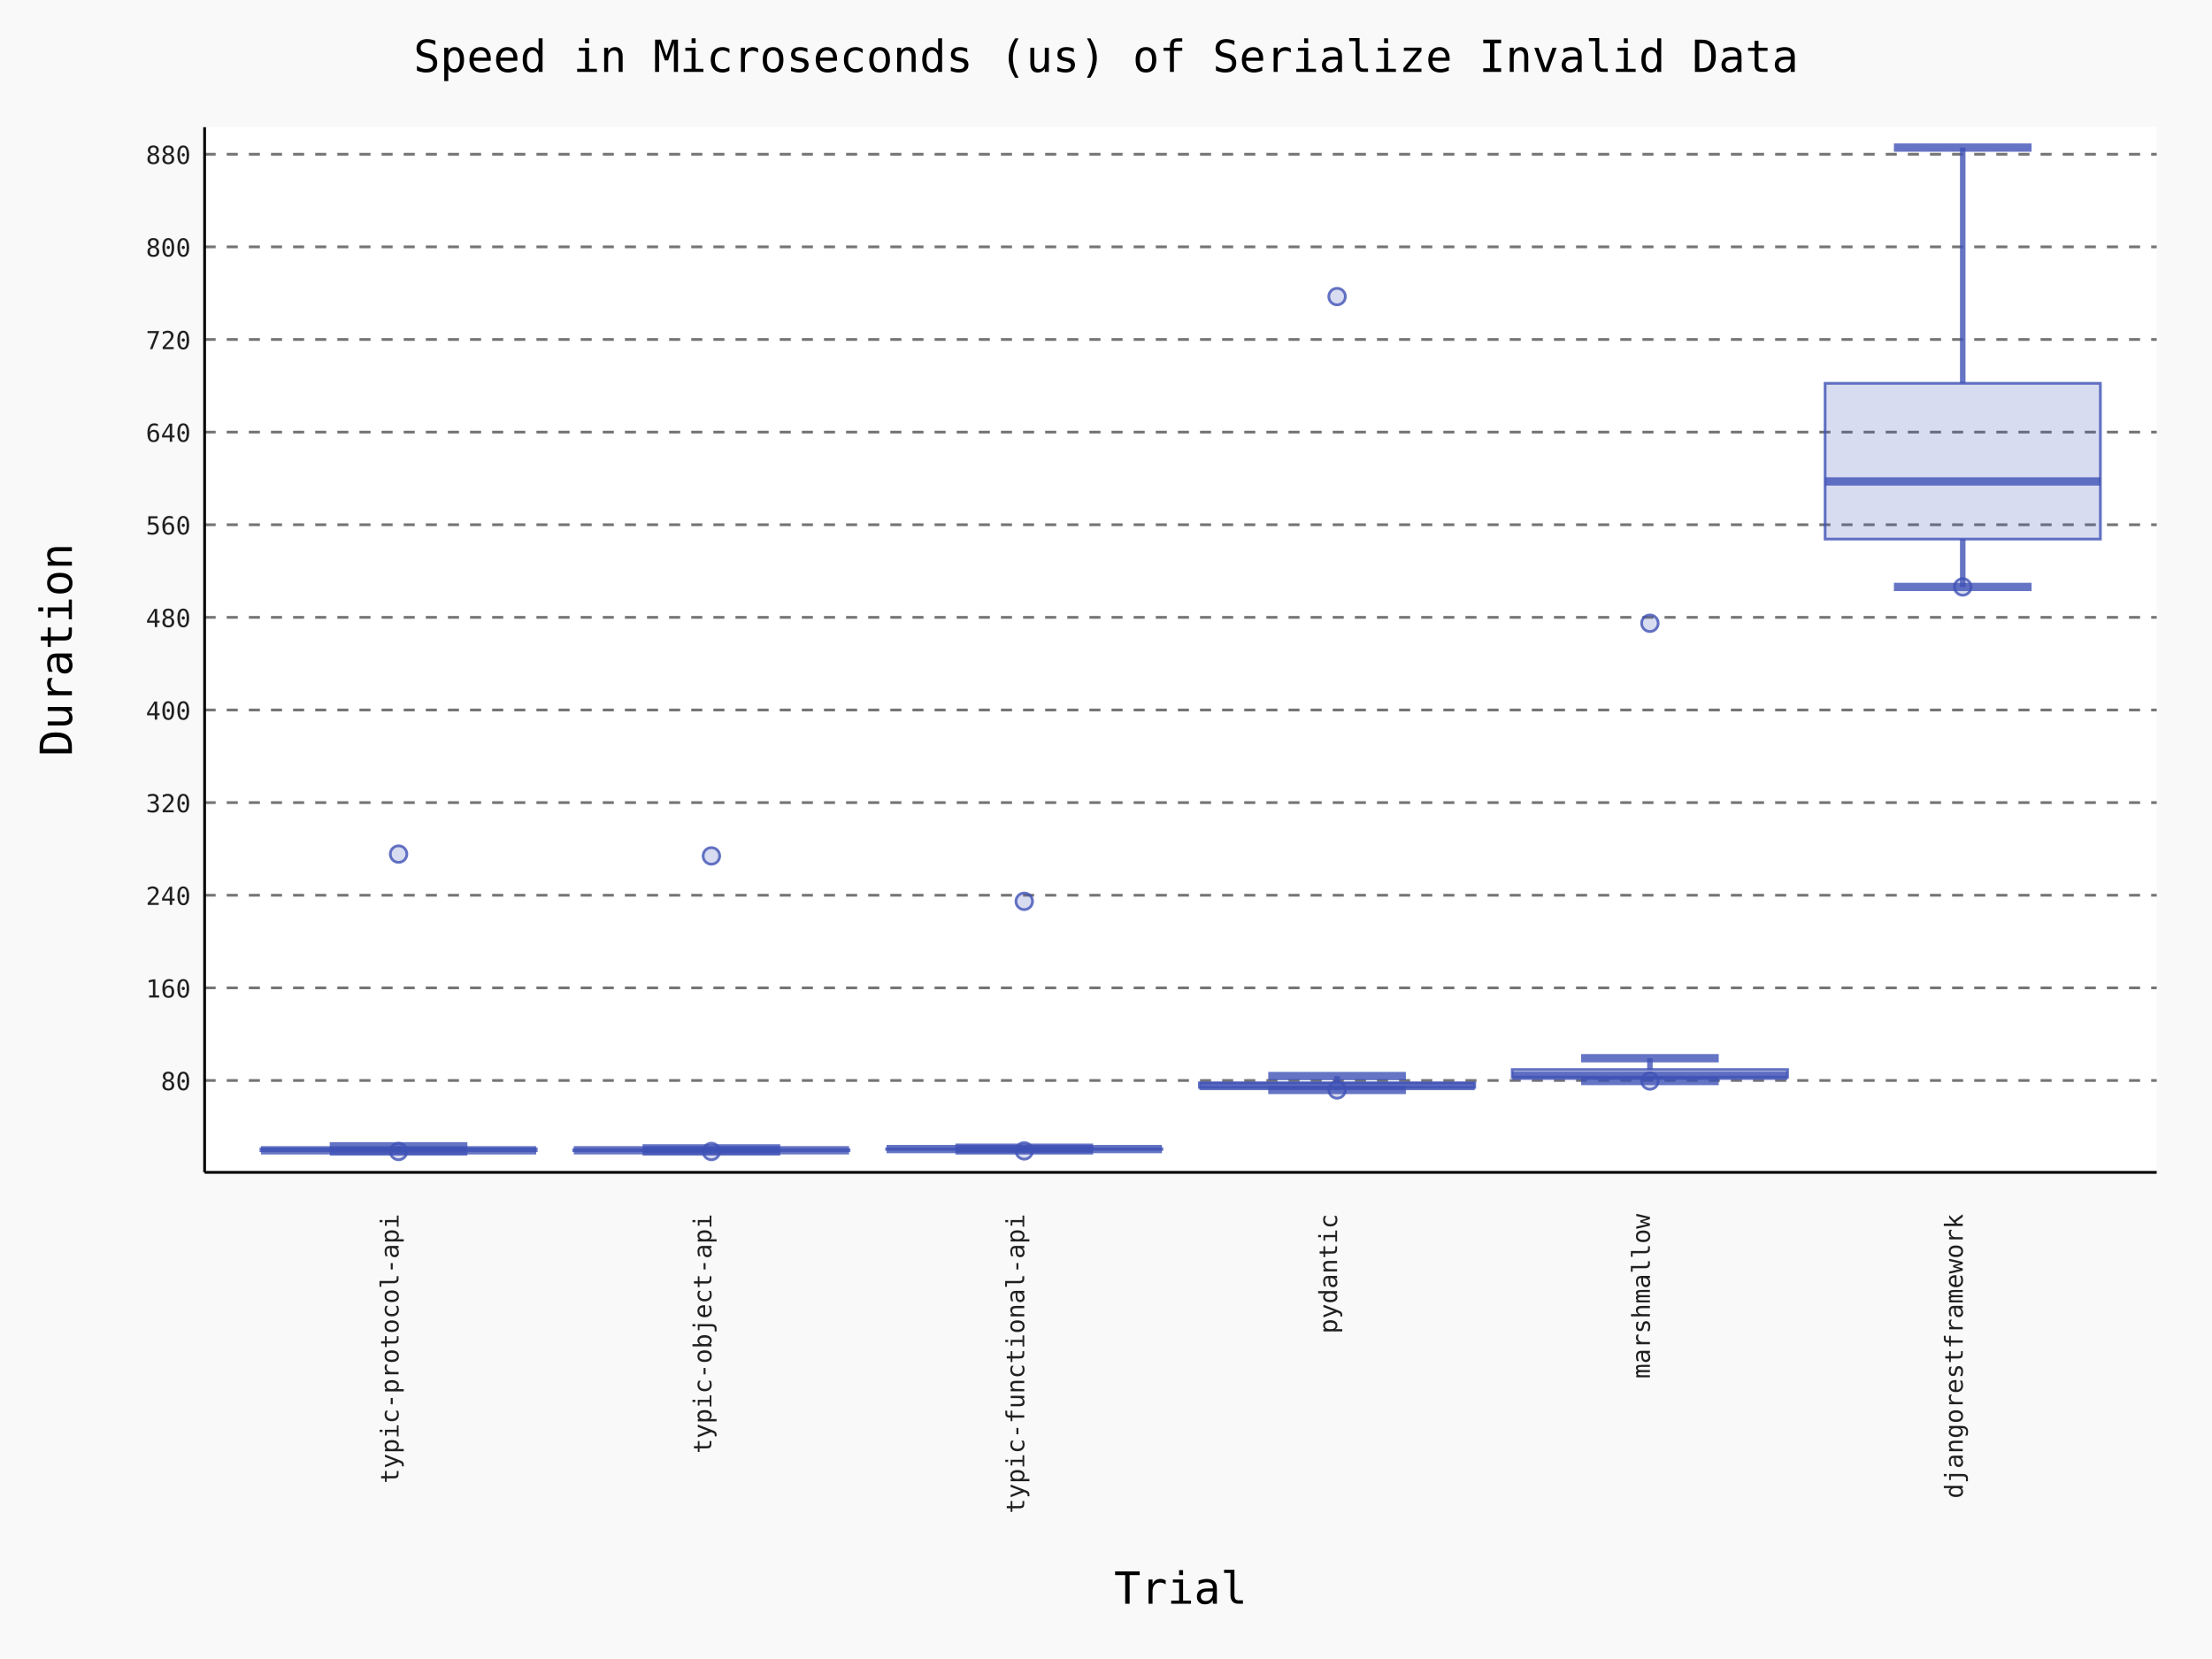
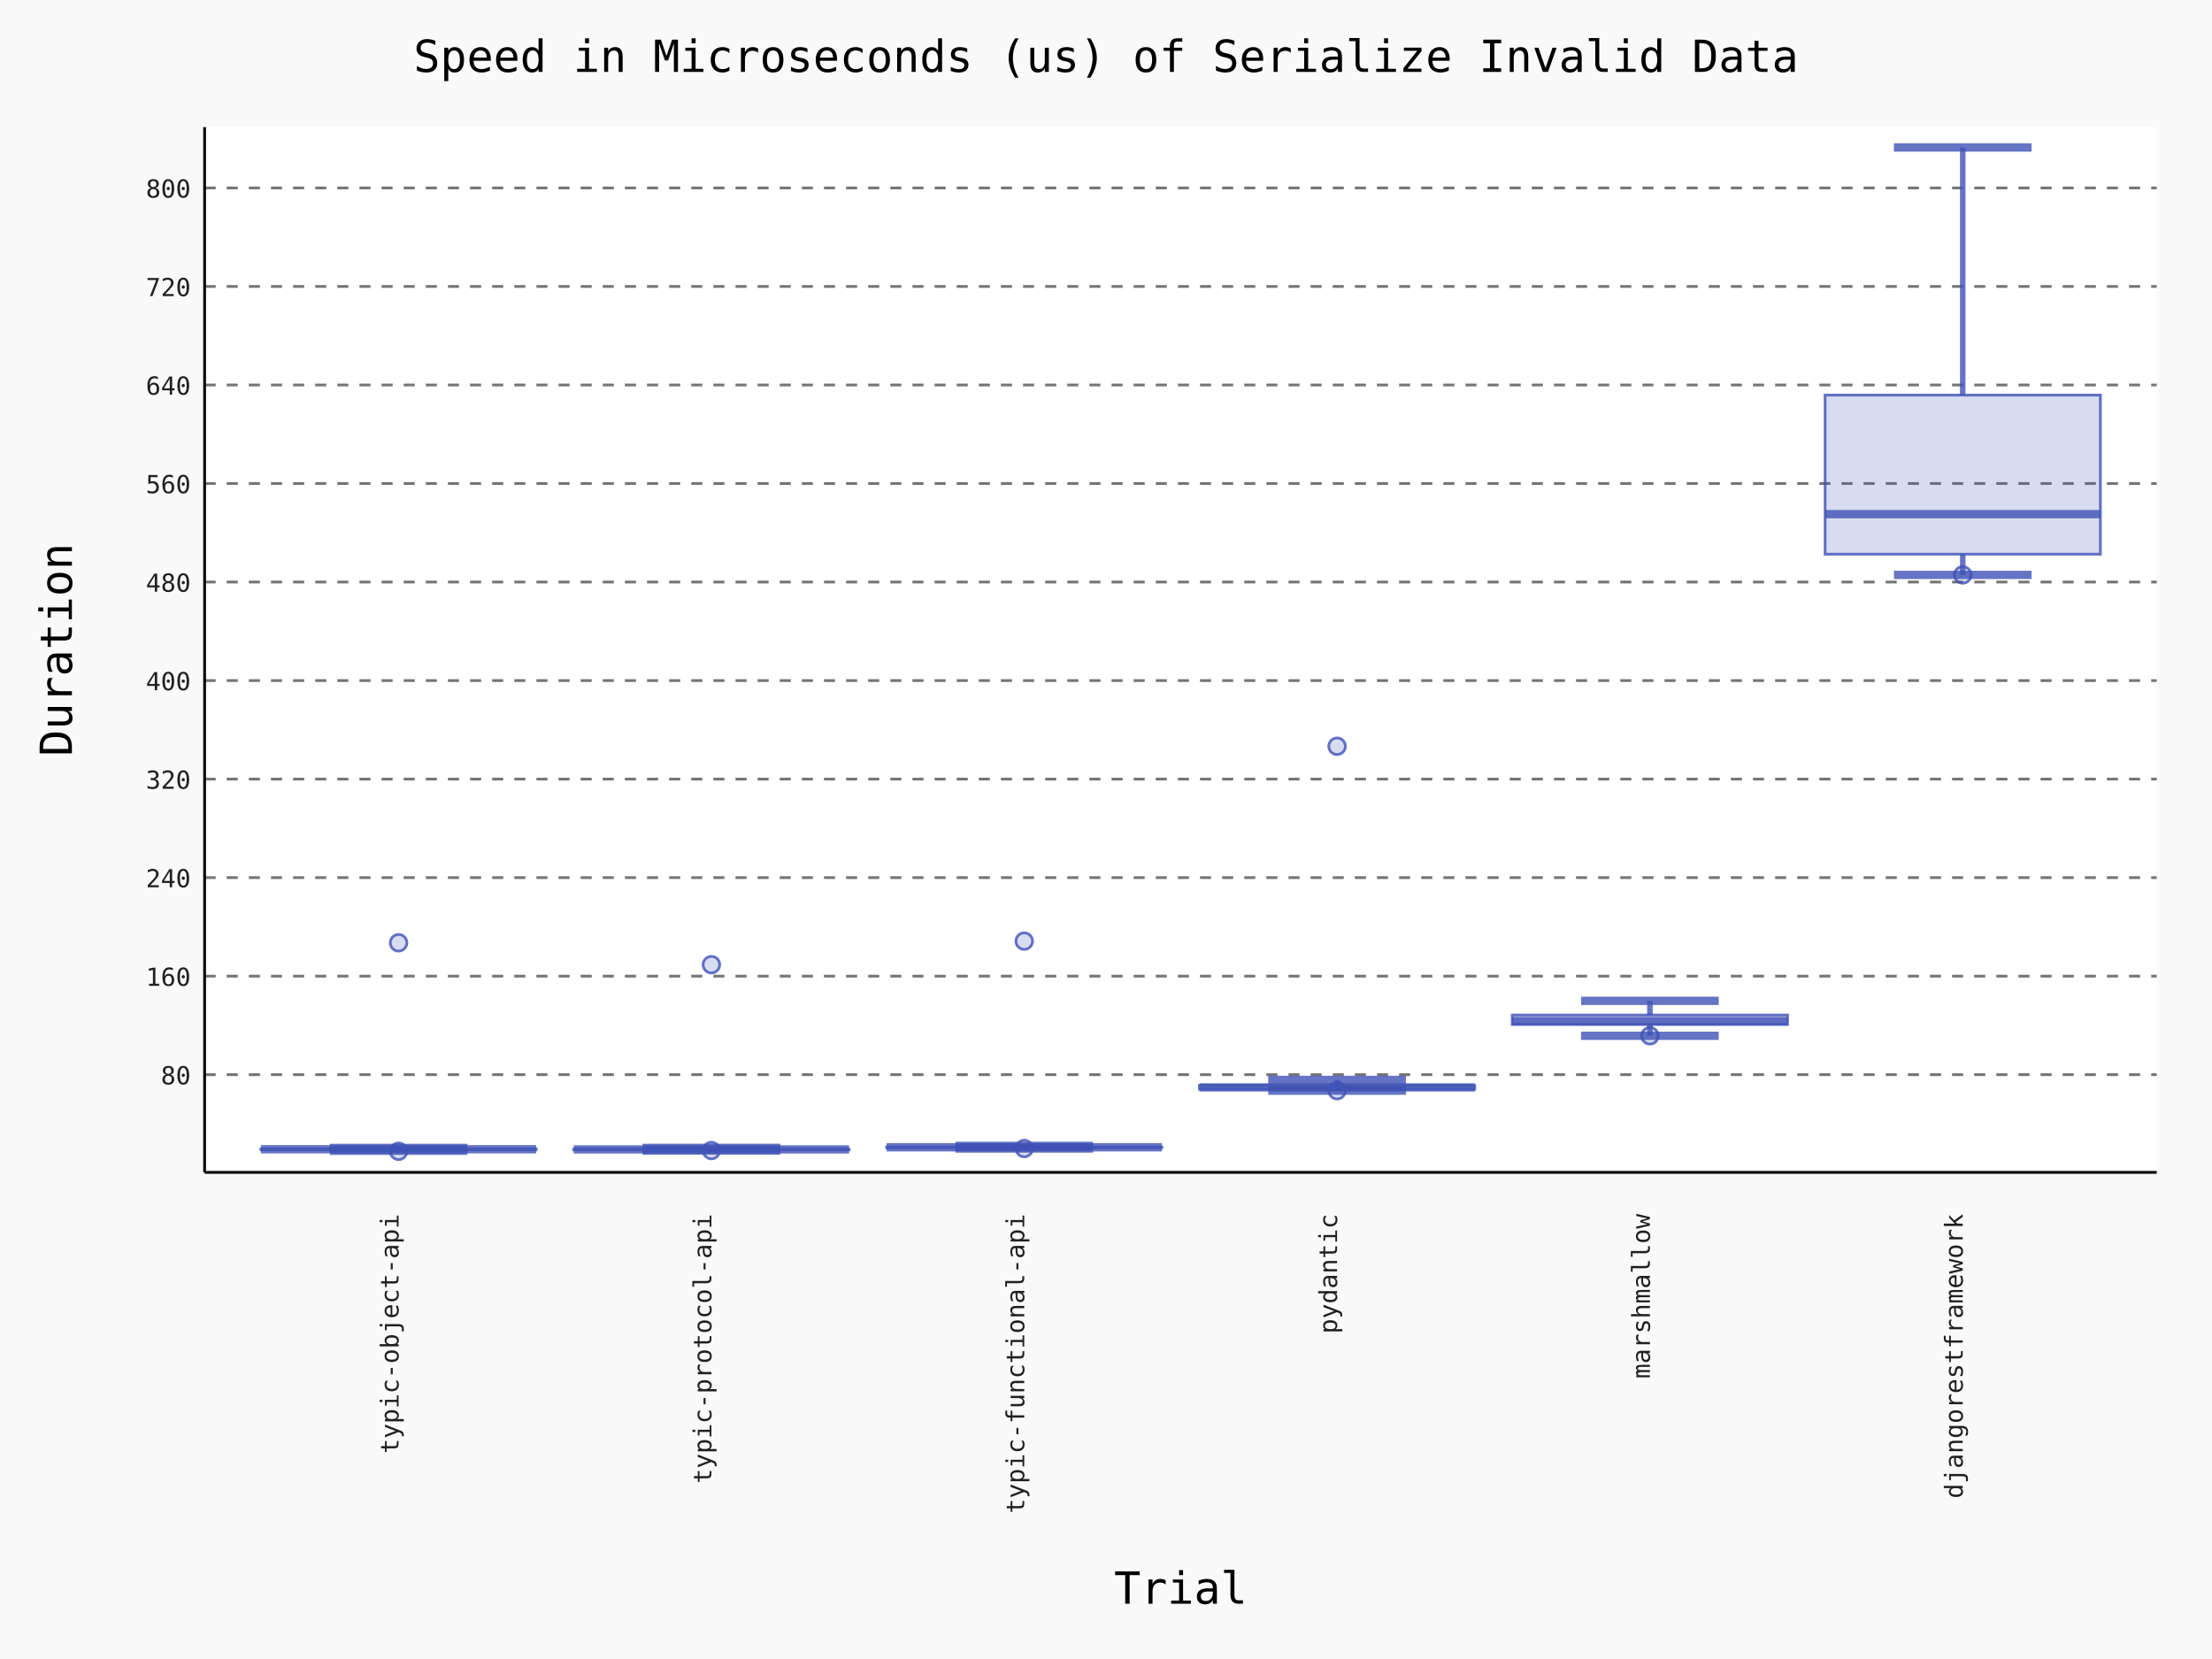
- <svg xmlns="http://www.w3.org/2000/svg" class="pygal-chart" id="chart-a71ef7a1-0acc-43a3-b4bf-47327de3478d" viewBox="0 0 800 600">
+ <svg xmlns="http://www.w3.org/2000/svg" id="chart-91cb2c4d-bc0b-4ef9-83fe-125319c409e9" class="pygal-chart" viewBox="0 0 800 600">
  <defs>
-     <style type="text/css">#chart-a71ef7a1-0acc-43a3-b4bf-47327de3478d{-webkit-user-select:none;-webkit-font-smoothing:antialiased;font-family:Consolas,"Deja Vu Sans Mono","Bitstream Vera Sans Mono","Courier New",monospace}#chart-a71ef7a1-0acc-43a3-b4bf-47327de3478d .title{font-family:Consolas,"Deja Vu Sans Mono","Bitstream Vera Sans Mono","Courier New",monospace;font-size:16px}#chart-a71ef7a1-0acc-43a3-b4bf-47327de3478d .legends .legend text{font-family:Consolas,"Deja Vu Sans Mono","Bitstream Vera Sans Mono","Courier New",monospace;font-size:14px}#chart-a71ef7a1-0acc-43a3-b4bf-47327de3478d .axis text{font-family:Consolas,"Deja Vu Sans Mono","Bitstream Vera Sans Mono","Courier New",monospace;font-size:10px}#chart-a71ef7a1-0acc-43a3-b4bf-47327de3478d .axis text.major{font-family:Consolas,"Deja Vu Sans Mono","Bitstream Vera Sans Mono","Courier New",monospace;font-size:10px}#chart-a71ef7a1-0acc-43a3-b4bf-47327de3478d .text-overlay text.value{font-family:Consolas,"Deja Vu Sans Mono","Bitstream Vera Sans Mono","Courier New",monospace;font-size:16px}#chart-a71ef7a1-0acc-43a3-b4bf-47327de3478d .text-overlay text.label{font-family:Consolas,"Deja Vu Sans Mono","Bitstream Vera Sans Mono","Courier New",monospace;font-size:10px}#chart-a71ef7a1-0acc-43a3-b4bf-47327de3478d .tooltip{font-family:Consolas,"Deja Vu Sans Mono","Bitstream Vera Sans Mono","Courier New",monospace;font-size:14px}#chart-a71ef7a1-0acc-43a3-b4bf-47327de3478d text.no_data{font-family:Consolas,"Deja Vu Sans Mono","Bitstream Vera Sans Mono","Courier New",monospace;font-size:64px}
- #chart-a71ef7a1-0acc-43a3-b4bf-47327de3478d{background-color:rgba(249,249,249,1)}#chart-a71ef7a1-0acc-43a3-b4bf-47327de3478d path,#chart-a71ef7a1-0acc-43a3-b4bf-47327de3478d line,#chart-a71ef7a1-0acc-43a3-b4bf-47327de3478d rect,#chart-a71ef7a1-0acc-43a3-b4bf-47327de3478d circle{-webkit-transition:150ms;-moz-transition:150ms;transition:150ms}#chart-a71ef7a1-0acc-43a3-b4bf-47327de3478d .graph &gt; .background{fill:rgba(249,249,249,1)}#chart-a71ef7a1-0acc-43a3-b4bf-47327de3478d .plot &gt; .background{fill:rgba(255,255,255,1)}#chart-a71ef7a1-0acc-43a3-b4bf-47327de3478d .graph{fill:rgba(0,0,0,.87)}#chart-a71ef7a1-0acc-43a3-b4bf-47327de3478d text.no_data{fill:rgba(0,0,0,1)}#chart-a71ef7a1-0acc-43a3-b4bf-47327de3478d .title{fill:rgba(0,0,0,1)}#chart-a71ef7a1-0acc-43a3-b4bf-47327de3478d .legends .legend text{fill:rgba(0,0,0,.87)}#chart-a71ef7a1-0acc-43a3-b4bf-47327de3478d .legends .legend:hover text{fill:rgba(0,0,0,1)}#chart-a71ef7a1-0acc-43a3-b4bf-47327de3478d .axis .line{stroke:rgba(0,0,0,1)}#chart-a71ef7a1-0acc-43a3-b4bf-47327de3478d .axis .guide.line{stroke:rgba(0,0,0,.54)}#chart-a71ef7a1-0acc-43a3-b4bf-47327de3478d .axis .major.line{stroke:rgba(0,0,0,.87)}#chart-a71ef7a1-0acc-43a3-b4bf-47327de3478d .axis text.major{fill:rgba(0,0,0,1)}#chart-a71ef7a1-0acc-43a3-b4bf-47327de3478d .axis.y .guides:hover .guide.line,#chart-a71ef7a1-0acc-43a3-b4bf-47327de3478d .line-graph .axis.x .guides:hover .guide.line,#chart-a71ef7a1-0acc-43a3-b4bf-47327de3478d .stackedline-graph .axis.x .guides:hover .guide.line,#chart-a71ef7a1-0acc-43a3-b4bf-47327de3478d .xy-graph .axis.x .guides:hover .guide.line{stroke:rgba(0,0,0,1)}#chart-a71ef7a1-0acc-43a3-b4bf-47327de3478d .axis .guides:hover text{fill:rgba(0,0,0,1)}#chart-a71ef7a1-0acc-43a3-b4bf-47327de3478d .reactive{fill-opacity:.7;stroke-opacity:.8}#chart-a71ef7a1-0acc-43a3-b4bf-47327de3478d .ci{stroke:rgba(0,0,0,.87)}#chart-a71ef7a1-0acc-43a3-b4bf-47327de3478d .reactive.active,#chart-a71ef7a1-0acc-43a3-b4bf-47327de3478d .active .reactive{fill-opacity:.8;stroke-opacity:.9;stroke-width:4}#chart-a71ef7a1-0acc-43a3-b4bf-47327de3478d .ci .reactive.active{stroke-width:1.5}#chart-a71ef7a1-0acc-43a3-b4bf-47327de3478d .series text{fill:rgba(0,0,0,1)}#chart-a71ef7a1-0acc-43a3-b4bf-47327de3478d .tooltip rect{fill:rgba(255,255,255,1);stroke:rgba(0,0,0,1);-webkit-transition:opacity 150ms;-moz-transition:opacity 150ms;transition:opacity 150ms}#chart-a71ef7a1-0acc-43a3-b4bf-47327de3478d .tooltip .label{fill:rgba(0,0,0,.87)}#chart-a71ef7a1-0acc-43a3-b4bf-47327de3478d .tooltip .label{fill:rgba(0,0,0,.87)}#chart-a71ef7a1-0acc-43a3-b4bf-47327de3478d .tooltip .legend{font-size:.8em;fill:rgba(0,0,0,.54)}#chart-a71ef7a1-0acc-43a3-b4bf-47327de3478d .tooltip .x_label{font-size:.6em;fill:rgba(0,0,0,1)}#chart-a71ef7a1-0acc-43a3-b4bf-47327de3478d .tooltip .xlink{font-size:.5em;text-decoration:underline}#chart-a71ef7a1-0acc-43a3-b4bf-47327de3478d .tooltip .value{font-size:1.5em}#chart-a71ef7a1-0acc-43a3-b4bf-47327de3478d .bound{font-size:.5em}#chart-a71ef7a1-0acc-43a3-b4bf-47327de3478d .max-value{font-size:.75em;fill:rgba(0,0,0,.54)}#chart-a71ef7a1-0acc-43a3-b4bf-47327de3478d .map-element{fill:rgba(255,255,255,1);stroke:rgba(0,0,0,.54) !important}#chart-a71ef7a1-0acc-43a3-b4bf-47327de3478d .map-element .reactive{fill-opacity:inherit;stroke-opacity:inherit}#chart-a71ef7a1-0acc-43a3-b4bf-47327de3478d .color-0,#chart-a71ef7a1-0acc-43a3-b4bf-47327de3478d .color-0 a:visited{stroke:#3F51B5;fill:#3F51B5}#chart-a71ef7a1-0acc-43a3-b4bf-47327de3478d .color-1,#chart-a71ef7a1-0acc-43a3-b4bf-47327de3478d .color-1 a:visited{stroke:#3F51B5;fill:#3F51B5}#chart-a71ef7a1-0acc-43a3-b4bf-47327de3478d .color-2,#chart-a71ef7a1-0acc-43a3-b4bf-47327de3478d .color-2 a:visited{stroke:#3F51B5;fill:#3F51B5}#chart-a71ef7a1-0acc-43a3-b4bf-47327de3478d .color-3,#chart-a71ef7a1-0acc-43a3-b4bf-47327de3478d .color-3 a:visited{stroke:#3F51B5;fill:#3F51B5}#chart-a71ef7a1-0acc-43a3-b4bf-47327de3478d .color-4,#chart-a71ef7a1-0acc-43a3-b4bf-47327de3478d .color-4 a:visited{stroke:#3F51B5;fill:#3F51B5}#chart-a71ef7a1-0acc-43a3-b4bf-47327de3478d .color-5,#chart-a71ef7a1-0acc-43a3-b4bf-47327de3478d .color-5 a:visited{stroke:#3F51B5;fill:#3F51B5}#chart-a71ef7a1-0acc-43a3-b4bf-47327de3478d .text-overlay .color-0 text{fill:black}#chart-a71ef7a1-0acc-43a3-b4bf-47327de3478d .text-overlay .color-1 text{fill:black}#chart-a71ef7a1-0acc-43a3-b4bf-47327de3478d .text-overlay .color-2 text{fill:black}#chart-a71ef7a1-0acc-43a3-b4bf-47327de3478d .text-overlay .color-3 text{fill:black}#chart-a71ef7a1-0acc-43a3-b4bf-47327de3478d .text-overlay .color-4 text{fill:black}#chart-a71ef7a1-0acc-43a3-b4bf-47327de3478d .text-overlay .color-5 text{fill:black}
- #chart-a71ef7a1-0acc-43a3-b4bf-47327de3478d text.no_data{text-anchor:middle}#chart-a71ef7a1-0acc-43a3-b4bf-47327de3478d .guide.line{fill:none}#chart-a71ef7a1-0acc-43a3-b4bf-47327de3478d .centered{text-anchor:middle}#chart-a71ef7a1-0acc-43a3-b4bf-47327de3478d .title{text-anchor:middle}#chart-a71ef7a1-0acc-43a3-b4bf-47327de3478d .legends .legend text{fill-opacity:1}#chart-a71ef7a1-0acc-43a3-b4bf-47327de3478d .axis.x text{text-anchor:middle}#chart-a71ef7a1-0acc-43a3-b4bf-47327de3478d .axis.x:not(.web) text[transform]{text-anchor:start}#chart-a71ef7a1-0acc-43a3-b4bf-47327de3478d .axis.x:not(.web) text[transform].backwards{text-anchor:end}#chart-a71ef7a1-0acc-43a3-b4bf-47327de3478d .axis.y text{text-anchor:end}#chart-a71ef7a1-0acc-43a3-b4bf-47327de3478d .axis.y text[transform].backwards{text-anchor:start}#chart-a71ef7a1-0acc-43a3-b4bf-47327de3478d .axis.y2 text{text-anchor:start}#chart-a71ef7a1-0acc-43a3-b4bf-47327de3478d .axis.y2 text[transform].backwards{text-anchor:end}#chart-a71ef7a1-0acc-43a3-b4bf-47327de3478d .axis .guide.line{stroke-dasharray:4,4}#chart-a71ef7a1-0acc-43a3-b4bf-47327de3478d .axis .major.guide.line{stroke-dasharray:6,6}#chart-a71ef7a1-0acc-43a3-b4bf-47327de3478d .horizontal .axis.y .guide.line,#chart-a71ef7a1-0acc-43a3-b4bf-47327de3478d .horizontal .axis.y2 .guide.line,#chart-a71ef7a1-0acc-43a3-b4bf-47327de3478d .vertical .axis.x .guide.line{opacity:0}#chart-a71ef7a1-0acc-43a3-b4bf-47327de3478d .horizontal .axis.always_show .guide.line,#chart-a71ef7a1-0acc-43a3-b4bf-47327de3478d .vertical .axis.always_show .guide.line{opacity:1 !important}#chart-a71ef7a1-0acc-43a3-b4bf-47327de3478d .axis.y .guides:hover .guide.line,#chart-a71ef7a1-0acc-43a3-b4bf-47327de3478d .axis.y2 .guides:hover .guide.line,#chart-a71ef7a1-0acc-43a3-b4bf-47327de3478d .axis.x .guides:hover .guide.line{opacity:1}#chart-a71ef7a1-0acc-43a3-b4bf-47327de3478d .axis .guides:hover text{opacity:1}#chart-a71ef7a1-0acc-43a3-b4bf-47327de3478d .nofill{fill:none}#chart-a71ef7a1-0acc-43a3-b4bf-47327de3478d .subtle-fill{fill-opacity:.2}#chart-a71ef7a1-0acc-43a3-b4bf-47327de3478d .dot{stroke-width:1px;fill-opacity:1}#chart-a71ef7a1-0acc-43a3-b4bf-47327de3478d .dot.active{stroke-width:5px}#chart-a71ef7a1-0acc-43a3-b4bf-47327de3478d .dot.negative{fill:transparent}#chart-a71ef7a1-0acc-43a3-b4bf-47327de3478d text,#chart-a71ef7a1-0acc-43a3-b4bf-47327de3478d tspan{stroke:none !important}#chart-a71ef7a1-0acc-43a3-b4bf-47327de3478d .series text.active{opacity:1}#chart-a71ef7a1-0acc-43a3-b4bf-47327de3478d .tooltip rect{fill-opacity:.95;stroke-width:.5}#chart-a71ef7a1-0acc-43a3-b4bf-47327de3478d .tooltip text{fill-opacity:1}#chart-a71ef7a1-0acc-43a3-b4bf-47327de3478d .showable{visibility:hidden}#chart-a71ef7a1-0acc-43a3-b4bf-47327de3478d .showable.shown{visibility:visible}#chart-a71ef7a1-0acc-43a3-b4bf-47327de3478d .gauge-background{fill:rgba(229,229,229,1);stroke:none}#chart-a71ef7a1-0acc-43a3-b4bf-47327de3478d .bg-lines{stroke:rgba(249,249,249,1);stroke-width:2px}
+     <style type="text/css">#chart-91cb2c4d-bc0b-4ef9-83fe-125319c409e9{-webkit-user-select:none;-webkit-font-smoothing:antialiased;font-family:Consolas,"Deja Vu Sans Mono","Bitstream Vera Sans Mono","Courier New",monospace}#chart-91cb2c4d-bc0b-4ef9-83fe-125319c409e9 .title{font-family:Consolas,"Deja Vu Sans Mono","Bitstream Vera Sans Mono","Courier New",monospace;font-size:16px}#chart-91cb2c4d-bc0b-4ef9-83fe-125319c409e9 .legends .legend text{font-family:Consolas,"Deja Vu Sans Mono","Bitstream Vera Sans Mono","Courier New",monospace;font-size:14px}#chart-91cb2c4d-bc0b-4ef9-83fe-125319c409e9 .axis text{font-family:Consolas,"Deja Vu Sans Mono","Bitstream Vera Sans Mono","Courier New",monospace;font-size:10px}#chart-91cb2c4d-bc0b-4ef9-83fe-125319c409e9 .axis text.major{font-family:Consolas,"Deja Vu Sans Mono","Bitstream Vera Sans Mono","Courier New",monospace;font-size:10px}#chart-91cb2c4d-bc0b-4ef9-83fe-125319c409e9 .text-overlay text.value{font-family:Consolas,"Deja Vu Sans Mono","Bitstream Vera Sans Mono","Courier New",monospace;font-size:16px}#chart-91cb2c4d-bc0b-4ef9-83fe-125319c409e9 .text-overlay text.label{font-family:Consolas,"Deja Vu Sans Mono","Bitstream Vera Sans Mono","Courier New",monospace;font-size:10px}#chart-91cb2c4d-bc0b-4ef9-83fe-125319c409e9 .tooltip{font-family:Consolas,"Deja Vu Sans Mono","Bitstream Vera Sans Mono","Courier New",monospace;font-size:14px}#chart-91cb2c4d-bc0b-4ef9-83fe-125319c409e9 text.no_data{font-family:Consolas,"Deja Vu Sans Mono","Bitstream Vera Sans Mono","Courier New",monospace;font-size:64px}
+ #chart-91cb2c4d-bc0b-4ef9-83fe-125319c409e9{background-color:rgba(249,249,249,1)}#chart-91cb2c4d-bc0b-4ef9-83fe-125319c409e9 path,#chart-91cb2c4d-bc0b-4ef9-83fe-125319c409e9 line,#chart-91cb2c4d-bc0b-4ef9-83fe-125319c409e9 rect,#chart-91cb2c4d-bc0b-4ef9-83fe-125319c409e9 circle{-webkit-transition:150ms;-moz-transition:150ms;transition:150ms}#chart-91cb2c4d-bc0b-4ef9-83fe-125319c409e9 .graph &gt; .background{fill:rgba(249,249,249,1)}#chart-91cb2c4d-bc0b-4ef9-83fe-125319c409e9 .plot &gt; .background{fill:rgba(255,255,255,1)}#chart-91cb2c4d-bc0b-4ef9-83fe-125319c409e9 .graph{fill:rgba(0,0,0,.87)}#chart-91cb2c4d-bc0b-4ef9-83fe-125319c409e9 text.no_data{fill:rgba(0,0,0,1)}#chart-91cb2c4d-bc0b-4ef9-83fe-125319c409e9 .title{fill:rgba(0,0,0,1)}#chart-91cb2c4d-bc0b-4ef9-83fe-125319c409e9 .legends .legend text{fill:rgba(0,0,0,.87)}#chart-91cb2c4d-bc0b-4ef9-83fe-125319c409e9 .legends .legend:hover text{fill:rgba(0,0,0,1)}#chart-91cb2c4d-bc0b-4ef9-83fe-125319c409e9 .axis .line{stroke:rgba(0,0,0,1)}#chart-91cb2c4d-bc0b-4ef9-83fe-125319c409e9 .axis .guide.line{stroke:rgba(0,0,0,.54)}#chart-91cb2c4d-bc0b-4ef9-83fe-125319c409e9 .axis .major.line{stroke:rgba(0,0,0,.87)}#chart-91cb2c4d-bc0b-4ef9-83fe-125319c409e9 .axis text.major{fill:rgba(0,0,0,1)}#chart-91cb2c4d-bc0b-4ef9-83fe-125319c409e9 .axis.y .guides:hover .guide.line,#chart-91cb2c4d-bc0b-4ef9-83fe-125319c409e9 .line-graph .axis.x .guides:hover .guide.line,#chart-91cb2c4d-bc0b-4ef9-83fe-125319c409e9 .stackedline-graph .axis.x .guides:hover .guide.line,#chart-91cb2c4d-bc0b-4ef9-83fe-125319c409e9 .xy-graph .axis.x .guides:hover .guide.line{stroke:rgba(0,0,0,1)}#chart-91cb2c4d-bc0b-4ef9-83fe-125319c409e9 .axis .guides:hover text{fill:rgba(0,0,0,1)}#chart-91cb2c4d-bc0b-4ef9-83fe-125319c409e9 .reactive{fill-opacity:.7;stroke-opacity:.8}#chart-91cb2c4d-bc0b-4ef9-83fe-125319c409e9 .ci{stroke:rgba(0,0,0,.87)}#chart-91cb2c4d-bc0b-4ef9-83fe-125319c409e9 .reactive.active,#chart-91cb2c4d-bc0b-4ef9-83fe-125319c409e9 .active .reactive{fill-opacity:.8;stroke-opacity:.9;stroke-width:4}#chart-91cb2c4d-bc0b-4ef9-83fe-125319c409e9 .ci .reactive.active{stroke-width:1.5}#chart-91cb2c4d-bc0b-4ef9-83fe-125319c409e9 .series text{fill:rgba(0,0,0,1)}#chart-91cb2c4d-bc0b-4ef9-83fe-125319c409e9 .tooltip rect{fill:rgba(255,255,255,1);stroke:rgba(0,0,0,1);-webkit-transition:opacity 150ms;-moz-transition:opacity 150ms;transition:opacity 150ms}#chart-91cb2c4d-bc0b-4ef9-83fe-125319c409e9 .tooltip .label{fill:rgba(0,0,0,.87)}#chart-91cb2c4d-bc0b-4ef9-83fe-125319c409e9 .tooltip .label{fill:rgba(0,0,0,.87)}#chart-91cb2c4d-bc0b-4ef9-83fe-125319c409e9 .tooltip .legend{font-size:.8em;fill:rgba(0,0,0,.54)}#chart-91cb2c4d-bc0b-4ef9-83fe-125319c409e9 .tooltip .x_label{font-size:.6em;fill:rgba(0,0,0,1)}#chart-91cb2c4d-bc0b-4ef9-83fe-125319c409e9 .tooltip .xlink{font-size:.5em;text-decoration:underline}#chart-91cb2c4d-bc0b-4ef9-83fe-125319c409e9 .tooltip .value{font-size:1.5em}#chart-91cb2c4d-bc0b-4ef9-83fe-125319c409e9 .bound{font-size:.5em}#chart-91cb2c4d-bc0b-4ef9-83fe-125319c409e9 .max-value{font-size:.75em;fill:rgba(0,0,0,.54)}#chart-91cb2c4d-bc0b-4ef9-83fe-125319c409e9 .map-element{fill:rgba(255,255,255,1);stroke:rgba(0,0,0,.54) !important}#chart-91cb2c4d-bc0b-4ef9-83fe-125319c409e9 .map-element .reactive{fill-opacity:inherit;stroke-opacity:inherit}#chart-91cb2c4d-bc0b-4ef9-83fe-125319c409e9 .color-0,#chart-91cb2c4d-bc0b-4ef9-83fe-125319c409e9 .color-0 a:visited{stroke:#3F51B5;fill:#3F51B5}#chart-91cb2c4d-bc0b-4ef9-83fe-125319c409e9 .color-1,#chart-91cb2c4d-bc0b-4ef9-83fe-125319c409e9 .color-1 a:visited{stroke:#3F51B5;fill:#3F51B5}#chart-91cb2c4d-bc0b-4ef9-83fe-125319c409e9 .color-2,#chart-91cb2c4d-bc0b-4ef9-83fe-125319c409e9 .color-2 a:visited{stroke:#3F51B5;fill:#3F51B5}#chart-91cb2c4d-bc0b-4ef9-83fe-125319c409e9 .color-3,#chart-91cb2c4d-bc0b-4ef9-83fe-125319c409e9 .color-3 a:visited{stroke:#3F51B5;fill:#3F51B5}#chart-91cb2c4d-bc0b-4ef9-83fe-125319c409e9 .color-4,#chart-91cb2c4d-bc0b-4ef9-83fe-125319c409e9 .color-4 a:visited{stroke:#3F51B5;fill:#3F51B5}#chart-91cb2c4d-bc0b-4ef9-83fe-125319c409e9 .color-5,#chart-91cb2c4d-bc0b-4ef9-83fe-125319c409e9 .color-5 a:visited{stroke:#3F51B5;fill:#3F51B5}#chart-91cb2c4d-bc0b-4ef9-83fe-125319c409e9 .text-overlay .color-0 text{fill:black}#chart-91cb2c4d-bc0b-4ef9-83fe-125319c409e9 .text-overlay .color-1 text{fill:black}#chart-91cb2c4d-bc0b-4ef9-83fe-125319c409e9 .text-overlay .color-2 text{fill:black}#chart-91cb2c4d-bc0b-4ef9-83fe-125319c409e9 .text-overlay .color-3 text{fill:black}#chart-91cb2c4d-bc0b-4ef9-83fe-125319c409e9 .text-overlay .color-4 text{fill:black}#chart-91cb2c4d-bc0b-4ef9-83fe-125319c409e9 .text-overlay .color-5 text{fill:black}
+ #chart-91cb2c4d-bc0b-4ef9-83fe-125319c409e9 text.no_data{text-anchor:middle}#chart-91cb2c4d-bc0b-4ef9-83fe-125319c409e9 .guide.line{fill:none}#chart-91cb2c4d-bc0b-4ef9-83fe-125319c409e9 .centered{text-anchor:middle}#chart-91cb2c4d-bc0b-4ef9-83fe-125319c409e9 .title{text-anchor:middle}#chart-91cb2c4d-bc0b-4ef9-83fe-125319c409e9 .legends .legend text{fill-opacity:1}#chart-91cb2c4d-bc0b-4ef9-83fe-125319c409e9 .axis.x text{text-anchor:middle}#chart-91cb2c4d-bc0b-4ef9-83fe-125319c409e9 .axis.x:not(.web) text[transform]{text-anchor:start}#chart-91cb2c4d-bc0b-4ef9-83fe-125319c409e9 .axis.x:not(.web) text[transform].backwards{text-anchor:end}#chart-91cb2c4d-bc0b-4ef9-83fe-125319c409e9 .axis.y text{text-anchor:end}#chart-91cb2c4d-bc0b-4ef9-83fe-125319c409e9 .axis.y text[transform].backwards{text-anchor:start}#chart-91cb2c4d-bc0b-4ef9-83fe-125319c409e9 .axis.y2 text{text-anchor:start}#chart-91cb2c4d-bc0b-4ef9-83fe-125319c409e9 .axis.y2 text[transform].backwards{text-anchor:end}#chart-91cb2c4d-bc0b-4ef9-83fe-125319c409e9 .axis .guide.line{stroke-dasharray:4,4}#chart-91cb2c4d-bc0b-4ef9-83fe-125319c409e9 .axis .major.guide.line{stroke-dasharray:6,6}#chart-91cb2c4d-bc0b-4ef9-83fe-125319c409e9 .horizontal .axis.y .guide.line,#chart-91cb2c4d-bc0b-4ef9-83fe-125319c409e9 .horizontal .axis.y2 .guide.line,#chart-91cb2c4d-bc0b-4ef9-83fe-125319c409e9 .vertical .axis.x .guide.line{opacity:0}#chart-91cb2c4d-bc0b-4ef9-83fe-125319c409e9 .horizontal .axis.always_show .guide.line,#chart-91cb2c4d-bc0b-4ef9-83fe-125319c409e9 .vertical .axis.always_show .guide.line{opacity:1 !important}#chart-91cb2c4d-bc0b-4ef9-83fe-125319c409e9 .axis.y .guides:hover .guide.line,#chart-91cb2c4d-bc0b-4ef9-83fe-125319c409e9 .axis.y2 .guides:hover .guide.line,#chart-91cb2c4d-bc0b-4ef9-83fe-125319c409e9 .axis.x .guides:hover .guide.line{opacity:1}#chart-91cb2c4d-bc0b-4ef9-83fe-125319c409e9 .axis .guides:hover text{opacity:1}#chart-91cb2c4d-bc0b-4ef9-83fe-125319c409e9 .nofill{fill:none}#chart-91cb2c4d-bc0b-4ef9-83fe-125319c409e9 .subtle-fill{fill-opacity:.2}#chart-91cb2c4d-bc0b-4ef9-83fe-125319c409e9 .dot{stroke-width:1px;fill-opacity:1}#chart-91cb2c4d-bc0b-4ef9-83fe-125319c409e9 .dot.active{stroke-width:5px}#chart-91cb2c4d-bc0b-4ef9-83fe-125319c409e9 .dot.negative{fill:transparent}#chart-91cb2c4d-bc0b-4ef9-83fe-125319c409e9 text,#chart-91cb2c4d-bc0b-4ef9-83fe-125319c409e9 tspan{stroke:none !important}#chart-91cb2c4d-bc0b-4ef9-83fe-125319c409e9 .series text.active{opacity:1}#chart-91cb2c4d-bc0b-4ef9-83fe-125319c409e9 .tooltip rect{fill-opacity:.95;stroke-width:.5}#chart-91cb2c4d-bc0b-4ef9-83fe-125319c409e9 .tooltip text{fill-opacity:1}#chart-91cb2c4d-bc0b-4ef9-83fe-125319c409e9 .showable{visibility:hidden}#chart-91cb2c4d-bc0b-4ef9-83fe-125319c409e9 .showable.shown{visibility:visible}#chart-91cb2c4d-bc0b-4ef9-83fe-125319c409e9 .gauge-background{fill:rgba(229,229,229,1);stroke:none}#chart-91cb2c4d-bc0b-4ef9-83fe-125319c409e9 .bg-lines{stroke:rgba(249,249,249,1);stroke-width:2px}
.tooltip .value{font-size:1em !important}.axis text{font-size:9px !important}</style>
  </defs>
  <g class="graph custombox-graph vertical">
-     <rect class="background" height="600" width="800" x="0" y="0" />
-     <g class="plot" transform="translate(74, 46)">
-       <rect class="background" height="378.0" width="706.0" x="0" y="0" />
+     <rect x="0" y="0" width="800" height="600" class="background" />
+     <g transform="translate(74, 46)" class="plot">
+       <rect x="0" y="0" width="706.0" height="378.0" class="background" />
      <g class="axis y always_show">
-         <path class="line" d="M0 378 h706" />
+         <path d="M0 378 h706" class="line" />
        <g class="guides">
-           <path class="guide line" d="M0 344.769 h706" />
-           <text class="" x="-5" y="348.269">80</text>
+           <path d="M0 342.669 h706" class="guide line" />
+           <text x="-5" y="346.169" class="">80</text>
        </g>
        <g class="guides">
-           <path class="guide line" d="M0 311.27 h706" />
-           <text class="" x="-5" y="314.77">160</text>
+           <path d="M0 307.036 h706" class="guide line" />
+           <text x="-5" y="310.536" class="">160</text>
        </g>
        <g class="guides">
-           <path class="guide line" d="M0 277.772 h706" />
-           <text class="" x="-5" y="281.272">240</text>
+           <path d="M0 271.402 h706" class="guide line" />
+           <text x="-5" y="274.902" class="">240</text>
        </g>
        <g class="guides">
-           <path class="guide line" d="M0 244.273 h706" />
-           <text class="" x="-5" y="247.773">320</text>
+           <path d="M0 235.769 h706" class="guide line" />
+           <text x="-5" y="239.269" class="">320</text>
        </g>
        <g class="guides">
-           <path class="guide line" d="M0 210.774 h706" />
-           <text class="" x="-5" y="214.274">400</text>
+           <path d="M0 200.135 h706" class="guide line" />
+           <text x="-5" y="203.635" class="">400</text>
        </g>
        <g class="guides">
-           <path class="guide line" d="M0 177.275 h706" />
-           <text class="" x="-5" y="180.775">480</text>
+           <path d="M0 164.502 h706" class="guide line" />
+           <text x="-5" y="168.002" class="">480</text>
        </g>
        <g class="guides">
-           <path class="guide line" d="M0 143.777 h706" />
-           <text class="" x="-5" y="147.277">560</text>
+           <path d="M0 128.868 h706" class="guide line" />
+           <text x="-5" y="132.368" class="">560</text>
        </g>
        <g class="guides">
-           <path class="guide line" d="M0 110.278 h706" />
-           <text class="" x="-5" y="113.778">640</text>
+           <path d="M0 93.235 h706" class="guide line" />
+           <text x="-5" y="96.735" class="">640</text>
        </g>
        <g class="guides">
-           <path class="guide line" d="M0 76.779 h706" />
-           <text class="" x="-5" y="80.279">720</text>
+           <path d="M0 57.602 h706" class="guide line" />
+           <text x="-5" y="61.102" class="">720</text>
        </g>
        <g class="guides">
-           <path class="guide line" d="M0 43.28 h706" />
-           <text class="" x="-5" y="46.78">800</text>
-         </g>
-         <g class="guides">
-           <path class="guide line" d="M0 9.782 h706" />
-           <text class="" x="-5" y="13.282">880</text>
+           <path d="M0 21.968 h706" class="guide line" />
+           <text x="-5" y="25.468" class="">800</text>
        </g>
      </g>
      <g class="axis x">
-         <path class="line" d="M0 0 v378" />
+         <path d="M0 0 v378" class="line" />
        <g class="guides">
-           <path class="guide line" d="M70.147 0 v378" />
-           <text class="backwards" transform="rotate(270 70.14744 393)" x="70.147" y="393.0">typic-protocol-api</text>
+           <path d="M70.147 0 v378" class="guide line" />
+           <text x="70.147" y="393.0" class="backwards" transform="rotate(270 70.14744 393)">typic-object-api</text>
        </g>
        <g class="guides">
-           <path class="guide line" d="M183.288 0 v378" />
-           <text class="backwards" transform="rotate(270 183.2885 393)" x="183.288" y="393.0">typic-object-api</text>
+           <path d="M183.288 0 v378" class="guide line" />
+           <text x="183.288" y="393.0" class="backwards" transform="rotate(270 183.2885 393)">typic-protocol-api</text>
        </g>
        <g class="guides">
-           <path class="guide line" d="M296.429 0 v378" />
-           <text class="backwards" transform="rotate(270 296.4295 393)" x="296.429" y="393.0">typic-functional-api</text>
+           <path d="M296.429 0 v378" class="guide line" />
+           <text x="296.429" y="393.0" class="backwards" transform="rotate(270 296.4295 393)">typic-functional-api</text>
        </g>
        <g class="guides">
-           <path class="guide line" d="M409.571 0 v378" />
-           <text class="backwards" transform="rotate(270 409.5705 393)" x="409.571" y="393.0">pydantic</text>
+           <path d="M409.571 0 v378" class="guide line" />
+           <text x="409.571" y="393.0" class="backwards" transform="rotate(270 409.5705 393)">pydantic</text>
        </g>
        <g class="guides">
-           <path class="guide line" d="M522.712 0 v378" />
-           <text class="backwards" transform="rotate(270 522.7115 393)" x="522.712" y="393.0">marshmallow</text>
+           <path d="M522.712 0 v378" class="guide line" />
+           <text x="522.712" y="393.0" class="backwards" transform="rotate(270 522.7115 393)">marshmallow</text>
        </g>
        <g class="guides">
-           <path class="guide line" d="M635.853 0 v378" />
-           <text class="backwards" transform="rotate(270 635.8526 393)" x="635.853" y="393.0">djangorestframework</text>
+           <path d="M635.853 0 v378" class="guide line" />
+           <text x="635.853" y="393.0" class="backwards" transform="rotate(270 635.8526 393)">djangorestframework</text>
        </g>
      </g>
      <g class="series serie-0 color-0">
        <g class="boxes">
          <g class="box">
-             <path class="reactive tooltip-trigger" d="M45.256 370.446 L95.038 370.446" stroke-width="3" />
-             <path class="reactive tooltip-trigger" d="M20.365 370.017 L119.929 370.017" stroke-width="3" />
-             <path class="reactive tooltip-trigger" d="M45.256 368.574 L95.038 368.574" stroke-width="3" />
-             <path class="reactive tooltip-trigger" d="M70.147 370.446 L70.147 370.145" stroke-width="2" />
-             <path class="reactive tooltip-trigger" d="M70.147 368.574 L70.147 369.517" stroke-width="2" />
-             <rect class="subtle-fill reactive tooltip-trigger" height="0.628" width="99.564" x="20.365" y="369.517" />
-             <circle class="subtle-fill reactive tooltip-trigger" cx="70.147" cy="370.446" r="3" />
-             <circle class="subtle-fill reactive tooltip-trigger" cx="70.147" cy="262.893" r="3" />
+             <path stroke-width="3" d="M45.256 370.191 L95.038 370.191" class="reactive tooltip-trigger" />
+             <path stroke-width="3" d="M20.365 369.639 L119.929 369.639" class="reactive tooltip-trigger" />
+             <path stroke-width="3" d="M45.256 369.153 L95.038 369.153" class="reactive tooltip-trigger" />
+             <path stroke-width="2" d="M70.147 370.191 L70.147 369.802" class="reactive tooltip-trigger" />
+             <path stroke-width="2" d="M70.147 369.153 L70.147 369.542" class="reactive tooltip-trigger" />
+             <rect x="20.365" y="369.542" height="0.26" width="99.564" class="subtle-fill reactive tooltip-trigger" />
+             <circle cx="70.147" cy="370.382" r="3" class="subtle-fill reactive tooltip-trigger" />
+             <circle cx="70.147" cy="294.972" r="3" class="subtle-fill reactive tooltip-trigger" />
          </g>
        </g>
      </g>
      <g class="series serie-1 color-1">
        <g class="boxes">
          <g class="box">
-             <path class="reactive tooltip-trigger" d="M158.397 370.445 L208.179 370.445" stroke-width="3" />
-             <path class="reactive tooltip-trigger" d="M133.506 370.006 L233.071 370.006" stroke-width="3" />
-             <path class="reactive tooltip-trigger" d="M158.397 369.329 L208.179 369.329" stroke-width="3" />
-             <path class="reactive tooltip-trigger" d="M183.288 370.445 L183.288 370.129" stroke-width="2" />
-             <path class="reactive tooltip-trigger" d="M183.288 369.329 L183.288 369.809" stroke-width="2" />
-             <rect class="subtle-fill reactive tooltip-trigger" height="0.32" width="99.564" x="133.506" y="369.809" />
-             <circle class="subtle-fill reactive tooltip-trigger" cx="183.288" cy="370.445" r="3" />
-             <circle class="subtle-fill reactive tooltip-trigger" cx="183.288" cy="263.554" r="3" />
+             <path stroke-width="3" d="M158.397 370.112 L208.179 370.112" class="reactive tooltip-trigger" />
+             <path stroke-width="3" d="M133.506 369.692 L233.071 369.692" class="reactive tooltip-trigger" />
+             <path stroke-width="3" d="M158.397 369.13 L208.179 369.13" class="reactive tooltip-trigger" />
+             <path stroke-width="2" d="M183.288 370.112 L183.288 369.872" class="reactive tooltip-trigger" />
+             <path stroke-width="2" d="M183.288 369.13 L183.288 369.575" class="reactive tooltip-trigger" />
+             <rect x="133.506" y="369.575" height="0.297" width="99.564" class="subtle-fill reactive tooltip-trigger" />
+             <circle cx="183.288" cy="370.112" r="3" class="subtle-fill reactive tooltip-trigger" />
+             <circle cx="183.288" cy="302.883" r="3" class="subtle-fill reactive tooltip-trigger" />
          </g>
        </g>
      </g>
      <g class="series serie-2 color-2">
        <g class="boxes">
          <g class="box">
-             <path class="reactive tooltip-trigger" d="M271.538 370.05 L321.321 370.05" stroke-width="3" />
-             <path class="reactive tooltip-trigger" d="M246.647 369.574 L346.212 369.574" stroke-width="3" />
-             <path class="reactive tooltip-trigger" d="M271.538 369.084 L321.321 369.084" stroke-width="3" />
-             <path class="reactive tooltip-trigger" d="M296.429 370.05 L296.429 369.699" stroke-width="2" />
-             <path class="reactive tooltip-trigger" d="M296.429 369.084 L296.429 369.454" stroke-width="2" />
-             <rect class="subtle-fill reactive tooltip-trigger" height="0.245" width="99.564" x="246.647" y="369.454" />
-             <circle class="subtle-fill reactive tooltip-trigger" cx="296.429" cy="370.235" r="3" />
-             <circle class="subtle-fill reactive tooltip-trigger" cx="296.429" cy="279.977" r="3" />
+             <path stroke-width="3" d="M271.538 369.374 L321.321 369.374" class="reactive tooltip-trigger" />
+             <path stroke-width="3" d="M246.647 368.948 L346.212 368.948" class="reactive tooltip-trigger" />
+             <path stroke-width="3" d="M271.538 368.419 L321.321 368.419" class="reactive tooltip-trigger" />
+             <path stroke-width="2" d="M296.429 369.374 L296.429 369.084" class="reactive tooltip-trigger" />
+             <path stroke-width="2" d="M296.429 368.419 L296.429 368.818" class="reactive tooltip-trigger" />
+             <rect x="246.647" y="368.818" height="0.266" width="99.564" class="subtle-fill reactive tooltip-trigger" />
+             <circle cx="296.429" cy="369.374" r="3" class="subtle-fill reactive tooltip-trigger" />
+             <circle cx="296.429" cy="294.373" r="3" class="subtle-fill reactive tooltip-trigger" />
          </g>
        </g>
      </g>
      <g class="series serie-3 color-3">
        <g class="boxes">
          <g class="box">
-             <path class="reactive tooltip-trigger" d="M384.679 348.194 L434.462 348.194" stroke-width="3" />
-             <path class="reactive tooltip-trigger" d="M359.788 346.774 L459.353 346.774" stroke-width="3" />
-             <path class="reactive tooltip-trigger" d="M384.679 343.177 L434.462 343.177" stroke-width="3" />
-             <path class="reactive tooltip-trigger" d="M409.571 348.194 L409.571 347.259" stroke-width="2" />
-             <path class="reactive tooltip-trigger" d="M409.571 343.177 L409.571 345.628" stroke-width="2" />
-             <rect class="subtle-fill reactive tooltip-trigger" height="1.631" width="99.564" x="359.788" y="345.628" />
-             <circle class="subtle-fill reactive tooltip-trigger" cx="409.571" cy="348.194" r="3" />
-             <circle class="subtle-fill reactive tooltip-trigger" cx="409.571" cy="61.255" r="3" />
+             <path stroke-width="3" d="M384.679 348.454 L434.462 348.454" class="reactive tooltip-trigger" />
+             <path stroke-width="3" d="M359.788 347.276 L459.353 347.276" class="reactive tooltip-trigger" />
+             <path stroke-width="3" d="M384.679 344.565 L434.462 344.565" class="reactive tooltip-trigger" />
+             <path stroke-width="2" d="M409.571 348.454 L409.571 347.882" class="reactive tooltip-trigger" />
+             <path stroke-width="2" d="M409.571 344.565 L409.571 346.562" class="reactive tooltip-trigger" />
+             <rect x="359.788" y="346.562" height="1.321" width="99.564" class="subtle-fill reactive tooltip-trigger" />
+             <circle cx="409.571" cy="348.454" r="3" class="subtle-fill reactive tooltip-trigger" />
+             <circle cx="409.571" cy="223.889" r="3" class="subtle-fill reactive tooltip-trigger" />
          </g>
        </g>
      </g>
      <g class="series serie-4 color-4">
        <g class="boxes">
          <g class="box">
-             <path class="reactive tooltip-trigger" d="M497.821 344.96 L547.603 344.96" stroke-width="3" />
-             <path class="reactive tooltip-trigger" d="M472.929 343.059 L572.494 343.059" stroke-width="3" />
-             <path class="reactive tooltip-trigger" d="M497.821 336.719 L547.603 336.719" stroke-width="3" />
-             <path class="reactive tooltip-trigger" d="M522.712 344.96 L522.712 343.541" stroke-width="2" />
-             <path class="reactive tooltip-trigger" d="M522.712 336.719 L522.712 340.814" stroke-width="2" />
-             <rect class="subtle-fill reactive tooltip-trigger" height="2.728" width="99.564" x="472.929" y="340.814" />
-             <circle class="subtle-fill reactive tooltip-trigger" cx="522.712" cy="344.96" r="3" />
-             <circle class="subtle-fill reactive tooltip-trigger" cx="522.712" cy="179.4" r="3" />
+             <path stroke-width="3" d="M497.821 328.608 L547.603 328.608" class="reactive tooltip-trigger" />
+             <path stroke-width="3" d="M472.929 323.311 L572.494 323.311" class="reactive tooltip-trigger" />
+             <path stroke-width="3" d="M497.821 315.97 L547.603 315.97" class="reactive tooltip-trigger" />
+             <path stroke-width="2" d="M522.712 328.608 L522.712 324.527" class="reactive tooltip-trigger" />
+             <path stroke-width="2" d="M522.712 315.97 L522.712 321.107" class="reactive tooltip-trigger" />
+             <rect x="472.929" y="321.107" height="3.42" width="99.564" class="subtle-fill reactive tooltip-trigger" />
+             <circle cx="522.712" cy="328.608" r="3" class="subtle-fill reactive tooltip-trigger" />
+             <circle cx="522.712" cy="-19482.845" r="3" class="subtle-fill reactive tooltip-trigger" />
          </g>
        </g>
      </g>
      <g class="series serie-5 color-5">
        <g class="boxes">
          <g class="box">
-             <path class="reactive tooltip-trigger" d="M610.962 166.273 L660.744 166.273" stroke-width="3" />
-             <path class="reactive tooltip-trigger" d="M586.071 128.111 L685.635 128.111" stroke-width="3" />
-             <path class="reactive tooltip-trigger" d="M610.962 7.379 L660.744 7.379" stroke-width="3" />
-             <path class="reactive tooltip-trigger" d="M635.853 166.273 L635.853 148.966" stroke-width="2" />
-             <path class="reactive tooltip-trigger" d="M635.853 7.379 L635.853 92.632" stroke-width="2" />
-             <rect class="subtle-fill reactive tooltip-trigger" height="56.334" width="99.564" x="586.071" y="92.632" />
-             <circle class="subtle-fill reactive tooltip-trigger" cx="635.853" cy="166.273" r="3" />
-             <circle class="subtle-fill reactive tooltip-trigger" cx="635.853" cy="-25789.689" r="3" />
+             <path stroke-width="3" d="M610.962 161.92 L660.744 161.92" class="reactive tooltip-trigger" />
+             <path stroke-width="3" d="M586.071 139.946 L685.635 139.946" class="reactive tooltip-trigger" />
+             <path stroke-width="3" d="M610.962 7.351 L660.744 7.351" class="reactive tooltip-trigger" />
+             <path stroke-width="2" d="M635.853 161.92 L635.853 154.426" class="reactive tooltip-trigger" />
+             <path stroke-width="2" d="M635.853 7.351 L635.853 96.892" class="reactive tooltip-trigger" />
+             <rect x="586.071" y="96.892" height="57.534" width="99.564" class="subtle-fill reactive tooltip-trigger" />
+             <circle cx="635.853" cy="161.92" r="3" class="subtle-fill reactive tooltip-trigger" />
+             <circle cx="635.853" cy="-487.627" r="3" class="subtle-fill reactive tooltip-trigger" />
          </g>
        </g>
      </g>
    </g>
    <g class="titles">
-       <text class="title plot_title" x="400.0" y="26">Speed in Microseconds (us) of Serialize Invalid Data</text>
-       <text class="title" x="427.0" y="580.0">Trial</text>
-       <text class="title" transform="rotate(-90 0 235)" x="0" y="261.0">Duration</text>
+       <text x="400.0" y="26" class="title plot_title">Speed in Microseconds (us) of Serialize Invalid Data</text>
+       <text x="427.0" y="580.0" class="title">Trial</text>
+       <text x="0" y="261.0" class="title" transform="rotate(-90 0 235)">Duration</text>
    </g>
-     <g class="plot overlay" transform="translate(74, 46)">
+     <g transform="translate(74, 46)" class="plot overlay">
      <g class="series serie-0 color-0" />
      <g class="series serie-1 color-1" />
      <g class="series serie-2 color-2" />
      <g class="series serie-3 color-3" />
      <g class="series serie-4 color-4" />
      <g class="series serie-5 color-5" />
    </g>
-     <g class="plot text-overlay" transform="translate(74, 46)">
+     <g transform="translate(74, 46)" class="plot text-overlay">
      <g class="series serie-0 color-0" />
      <g class="series serie-1 color-1" />
      <g class="series serie-2 color-2" />
      <g class="series serie-3 color-3" />
      <g class="series serie-4 color-4" />
      <g class="series serie-5 color-5" />
    </g>
-     <g class="plot tooltip-overlay" transform="translate(74, 46)">
-       <g class="tooltip" style="opacity: 0" transform="translate(0 0)">
-         <rect class="tooltip-box" height="0" rx="0" ry="0" width="0" />
+     <g transform="translate(74, 46)" class="plot tooltip-overlay">
+       <g transform="translate(0 0)" style="opacity: 0" class="tooltip">
+         <rect rx="0" ry="0" width="0" height="0" class="tooltip-box" />
        <g class="text" />
      </g>
    </g>
  </g>
</svg>
